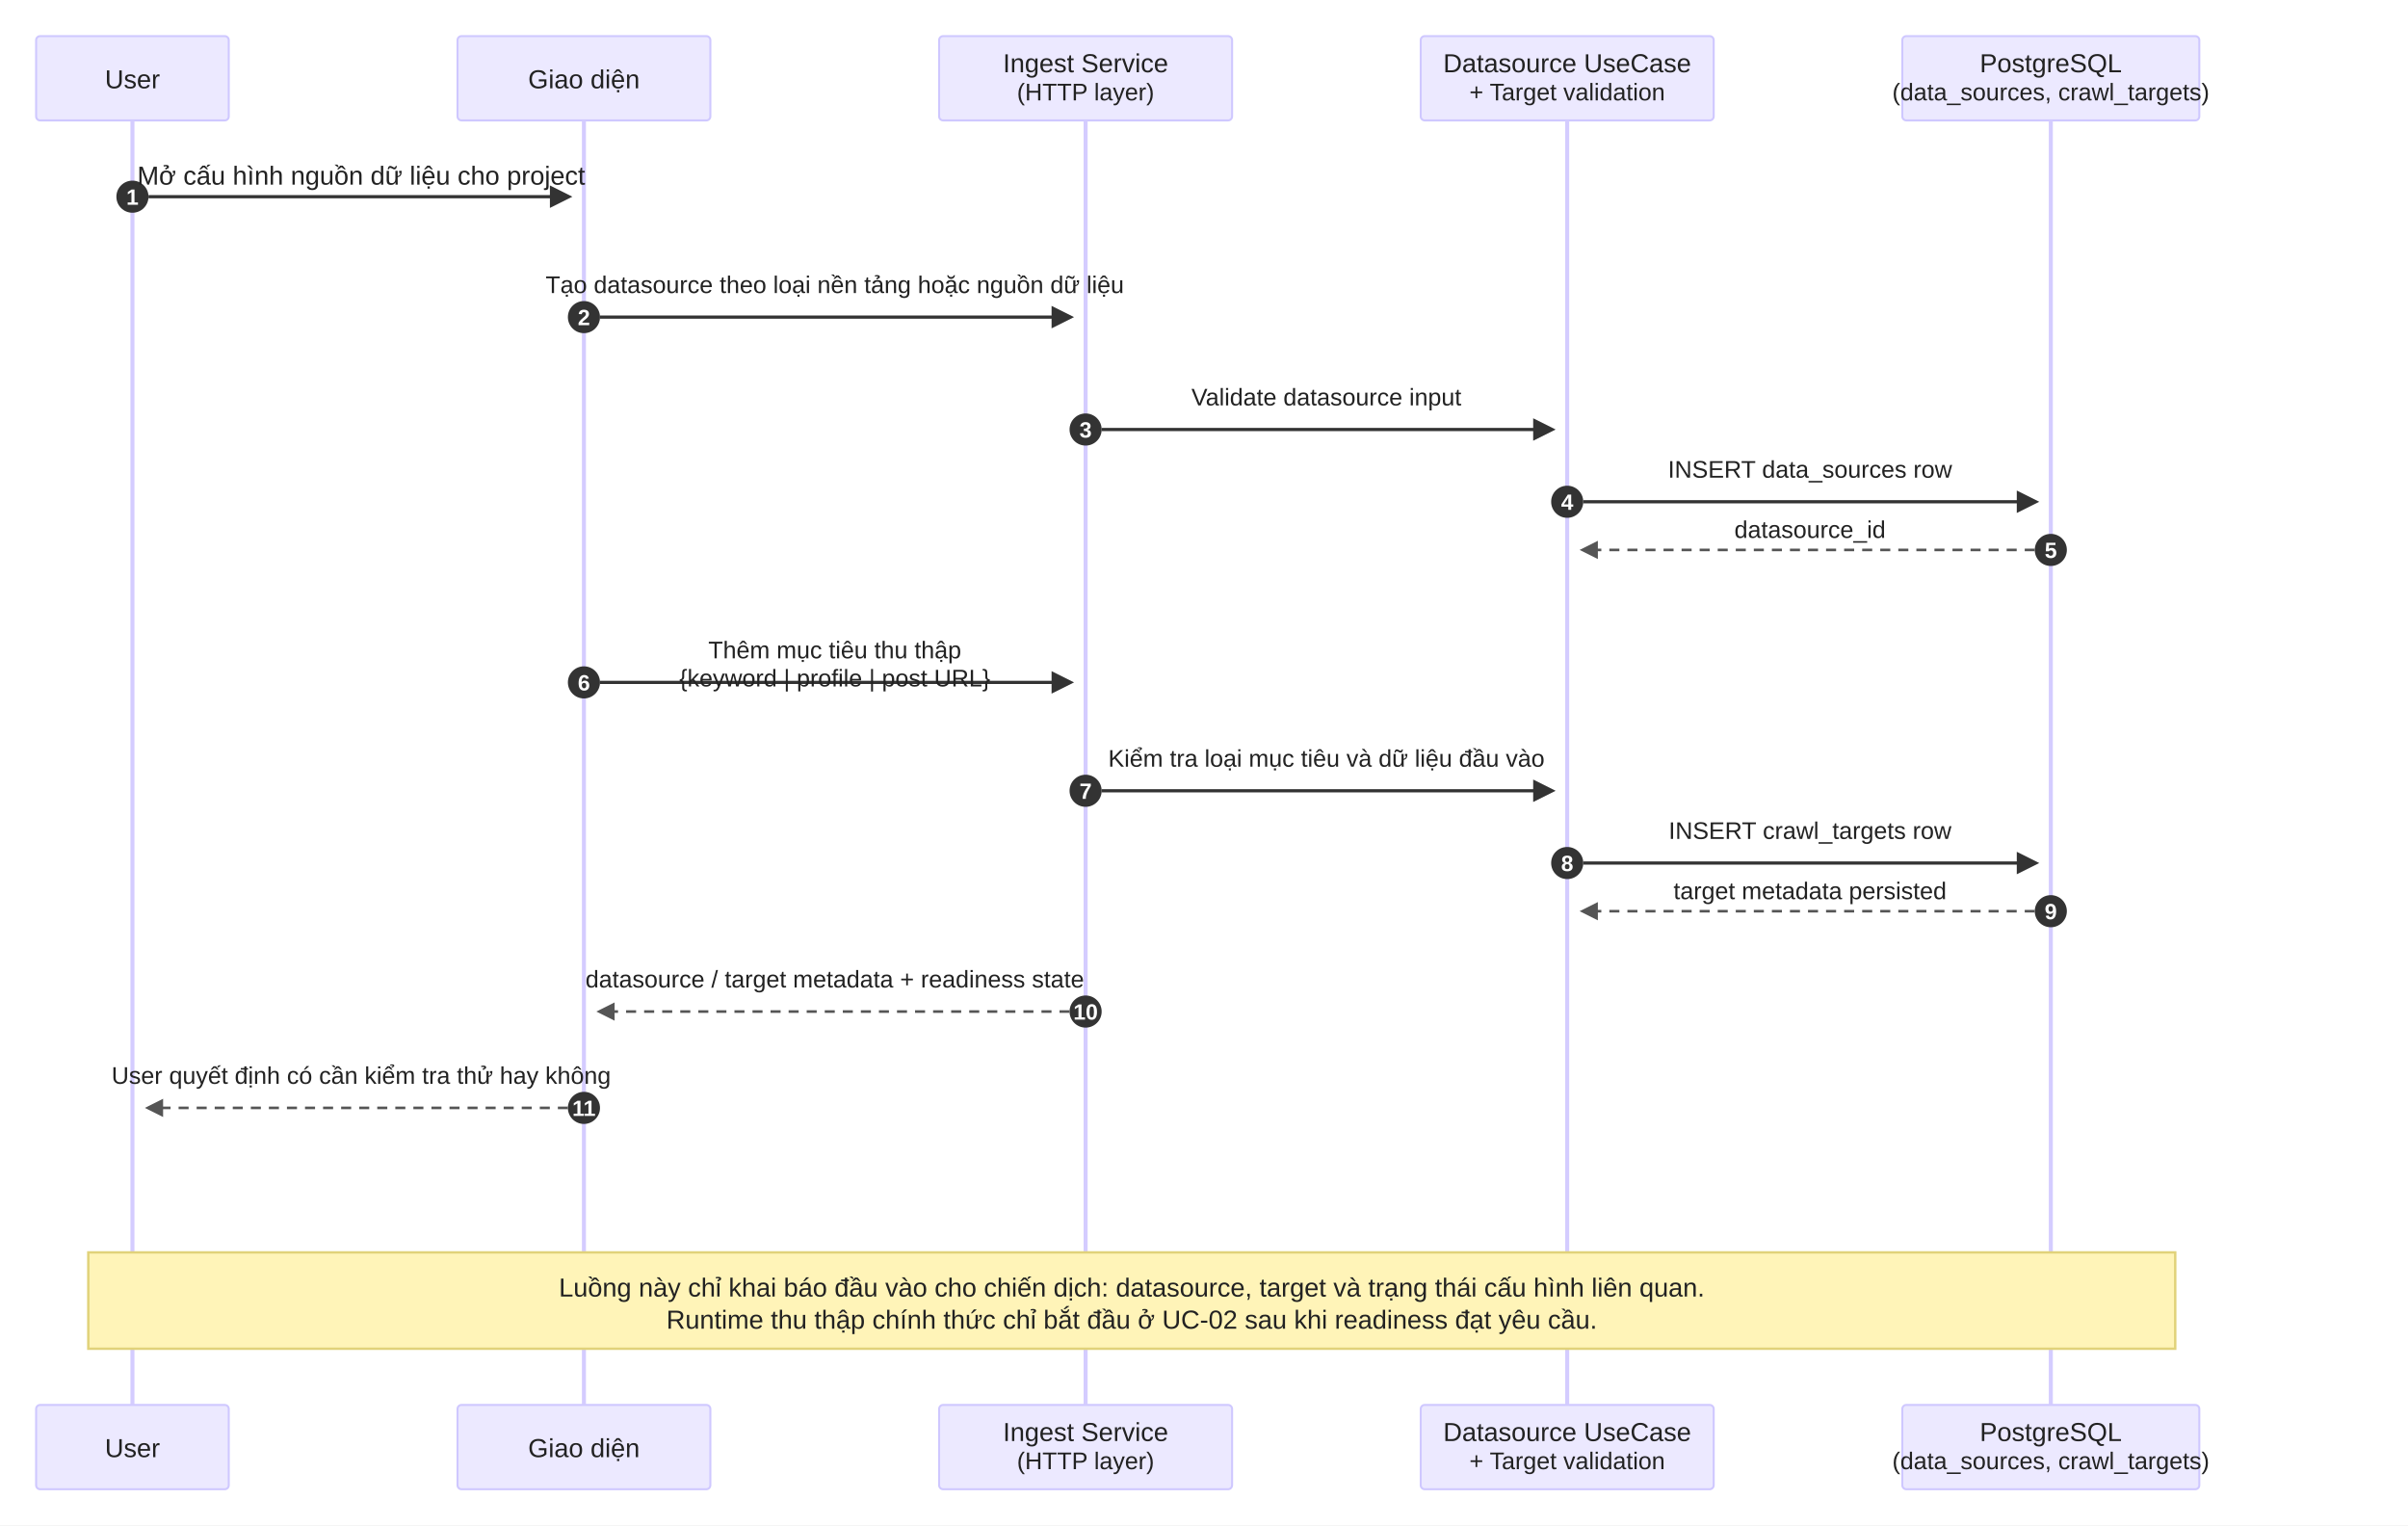
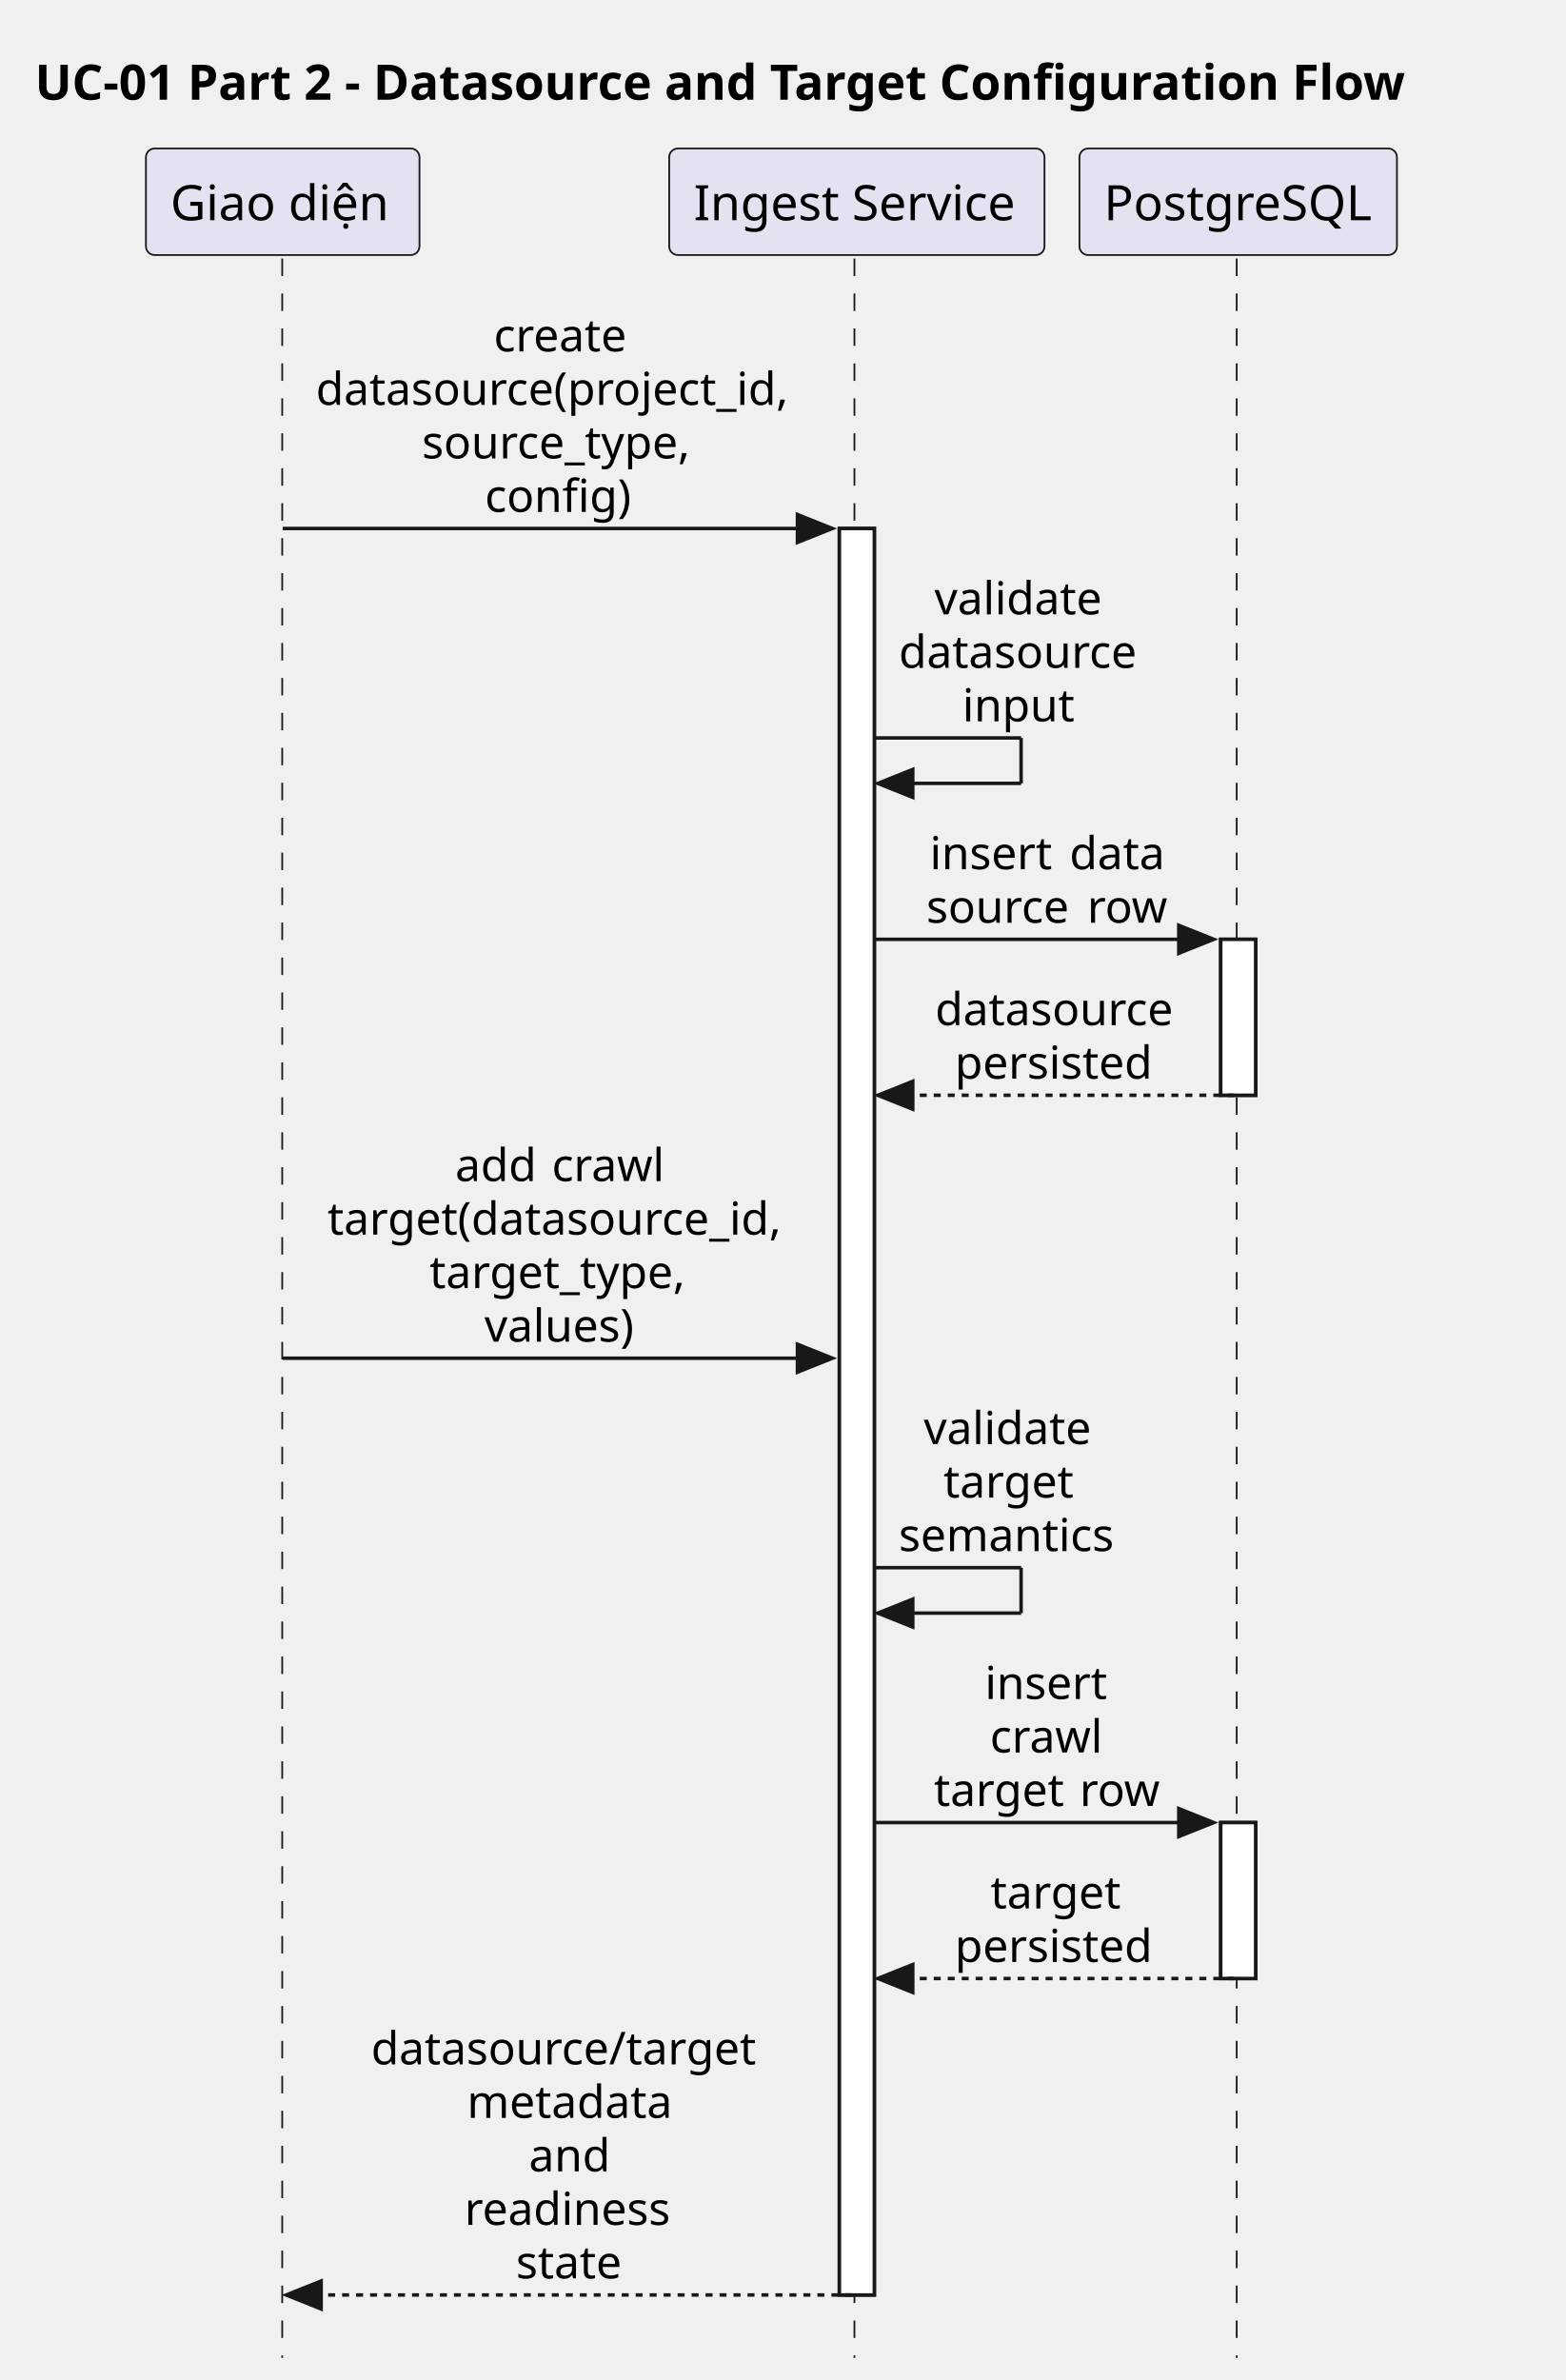
- <svg xmlns="http://www.w3.org/2000/svg" width="1200" height="760" viewBox="0 0 1200 760">
-   <defs>
-     <style>
-       .labelbox { fill: #ece9ff; stroke: #cfc8ff; stroke-width: 1; }
-       .lifeline { stroke: #d4ccff; stroke-width: 2; }
-       .msg { stroke: #333333; stroke-width: 1.6; fill: none; }
-       .ret { stroke: #555555; stroke-width: 1.3; stroke-dasharray: 5 4; fill: none; }
-       .note { fill: #fff4b8; stroke: #e1d27a; stroke-width: 1.2; }
-       .t { font-family: Arial, Helvetica, sans-serif; font-size: 13px; fill: #222222; }
-       .ts { font-family: Arial, Helvetica, sans-serif; font-size: 12px; fill: #222222; }
-       .step { fill: #333333; }
-       .steptext { font-family: Arial, Helvetica, sans-serif; font-size: 11px; fill: #ffffff; font-weight: bold; }
-     </style>
-     <marker id="arrow" viewBox="0 0 10 10" refX="8" refY="5" markerWidth="7" markerHeight="7" orient="auto-start-reverse">
-       <path d="M 0 0 L 10 5 L 0 10 z" fill="#333333" />
-     </marker>
-     <marker id="arrowDash" viewBox="0 0 10 10" refX="8" refY="5" markerWidth="7" markerHeight="7" orient="auto-start-reverse">
-       <path d="M 0 0 L 10 5 L 0 10 z" fill="#555555" />
-     </marker>
-   </defs>
-   <rect x="0" y="0" width="1200" height="760" fill="#ffffff" />
-   <rect class="labelbox" x="18" y="18" width="96" height="42" rx="2" />
-   <rect class="labelbox" x="228" y="18" width="126" height="42" rx="2" />
-   <rect class="labelbox" x="468" y="18" width="146" height="42" rx="2" />
-   <rect class="labelbox" x="708" y="18" width="146" height="42" rx="2" />
-   <rect class="labelbox" x="948" y="18" width="148" height="42" rx="2" />
-   <text class="t" x="66" y="44" text-anchor="middle">User</text>
-   <text class="t" x="291" y="44" text-anchor="middle">Giao diện</text>
-   <text class="t" x="541" y="36" text-anchor="middle">Ingest Service</text>
-   <text class="ts" x="541" y="50" text-anchor="middle">(HTTP layer)</text>
-   <text class="t" x="781" y="36" text-anchor="middle">Datasource UseCase</text>
-   <text class="ts" x="781" y="50" text-anchor="middle">+ Target validation</text>
-   <text class="t" x="1022" y="36" text-anchor="middle">PostgreSQL</text>
-   <text class="ts" x="1022" y="50" text-anchor="middle">(data_sources, crawl_targets)</text>
-   <rect class="labelbox" x="18" y="700" width="96" height="42" rx="2" />
-   <rect class="labelbox" x="228" y="700" width="126" height="42" rx="2" />
-   <rect class="labelbox" x="468" y="700" width="146" height="42" rx="2" />
-   <rect class="labelbox" x="708" y="700" width="146" height="42" rx="2" />
-   <rect class="labelbox" x="948" y="700" width="148" height="42" rx="2" />
-   <text class="t" x="66" y="726" text-anchor="middle">User</text>
-   <text class="t" x="291" y="726" text-anchor="middle">Giao diện</text>
-   <text class="t" x="541" y="718" text-anchor="middle">Ingest Service</text>
-   <text class="ts" x="541" y="732" text-anchor="middle">(HTTP layer)</text>
-   <text class="t" x="781" y="718" text-anchor="middle">Datasource UseCase</text>
-   <text class="ts" x="781" y="732" text-anchor="middle">+ Target validation</text>
-   <text class="t" x="1022" y="718" text-anchor="middle">PostgreSQL</text>
-   <text class="ts" x="1022" y="732" text-anchor="middle">(data_sources, crawl_targets)</text>
-   <line class="lifeline" x1="66" y1="60" x2="66" y2="700" />
-   <line class="lifeline" x1="291" y1="60" x2="291" y2="700" />
-   <line class="lifeline" x1="541" y1="60" x2="541" y2="700" />
-   <line class="lifeline" x1="781" y1="60" x2="781" y2="700" />
-   <line class="lifeline" x1="1022" y1="60" x2="1022" y2="700" />
-   <circle class="step" cx="66" cy="98" r="8" />
-   <text class="steptext" x="66" y="102" text-anchor="middle">1</text>
-   <line class="msg" x1="74" y1="98" x2="283" y2="98" marker-end="url(#arrow)" />
-   <text class="t" x="180" y="92" text-anchor="middle">Mở cấu hình nguồn dữ liệu cho project</text>
-   <circle class="step" cx="291" cy="158" r="8" />
-   <text class="steptext" x="291" y="162" text-anchor="middle">2</text>
-   <line class="msg" x1="299" y1="158" x2="533" y2="158" marker-end="url(#arrow)" />
-   <text class="ts" x="416" y="146" text-anchor="middle">Tạo datasource theo loại nền tảng hoặc nguồn dữ liệu</text>
-   <circle class="step" cx="541" cy="214" r="8" />
-   <text class="steptext" x="541" y="218" text-anchor="middle">3</text>
-   <line class="msg" x1="549" y1="214" x2="773" y2="214" marker-end="url(#arrow)" />
-   <text class="ts" x="661" y="202" text-anchor="middle">Validate datasource input</text>
-   <circle class="step" cx="781" cy="250" r="8" />
-   <text class="steptext" x="781" y="254" text-anchor="middle">4</text>
-   <line class="msg" x1="789" y1="250" x2="1014" y2="250" marker-end="url(#arrow)" />
-   <text class="ts" x="902" y="238" text-anchor="middle">INSERT data_sources row</text>
-   <circle class="step" cx="1022" cy="274" r="8" />
-   <text class="steptext" x="1022" y="278" text-anchor="middle">5</text>
-   <line class="ret" x1="1014" y1="274" x2="789" y2="274" marker-end="url(#arrowDash)" />
-   <text class="ts" x="902" y="268" text-anchor="middle">datasource_id</text>
-   <circle class="step" cx="291" cy="340" r="8" />
-   <text class="steptext" x="291" y="344" text-anchor="middle">6</text>
-   <line class="msg" x1="299" y1="340" x2="533" y2="340" marker-end="url(#arrow)" />
-   <text class="ts" x="416" y="328" text-anchor="middle">Thêm mục tiêu thu thập</text>
-   <text class="ts" x="416" y="342" text-anchor="middle">{keyword | profile | post URL}</text>
-   <circle class="step" cx="541" cy="394" r="8" />
-   <text class="steptext" x="541" y="398" text-anchor="middle">7</text>
-   <line class="msg" x1="549" y1="394" x2="773" y2="394" marker-end="url(#arrow)" />
-   <text class="ts" x="661" y="382" text-anchor="middle">Kiểm tra loại mục tiêu và dữ liệu đầu vào</text>
-   <circle class="step" cx="781" cy="430" r="8" />
-   <text class="steptext" x="781" y="434" text-anchor="middle">8</text>
-   <line class="msg" x1="789" y1="430" x2="1014" y2="430" marker-end="url(#arrow)" />
-   <text class="ts" x="902" y="418" text-anchor="middle">INSERT crawl_targets row</text>
-   <circle class="step" cx="1022" cy="454" r="8" />
-   <text class="steptext" x="1022" y="458" text-anchor="middle">9</text>
-   <line class="ret" x1="1014" y1="454" x2="789" y2="454" marker-end="url(#arrowDash)" />
-   <text class="ts" x="902" y="448" text-anchor="middle">target metadata persisted</text>
-   <circle class="step" cx="541" cy="504" r="8" />
-   <text class="steptext" x="541" y="508" text-anchor="middle">10</text>
-   <line class="ret" x1="533" y1="504" x2="299" y2="504" marker-end="url(#arrowDash)" />
-   <text class="ts" x="416" y="492" text-anchor="middle">datasource / target metadata + readiness state</text>
-   <circle class="step" cx="291" cy="552" r="8" />
-   <text class="steptext" x="291" y="556" text-anchor="middle">11</text>
-   <line class="ret" x1="283" y1="552" x2="74" y2="552" marker-end="url(#arrowDash)" />
-   <text class="ts" x="180" y="540" text-anchor="middle">User quyết định có cần kiểm tra thử hay không</text>
-   <rect class="note" x="44" y="624" width="1040" height="48" />
-   <text class="t" x="564" y="646" text-anchor="middle">Luồng này chỉ khai báo đầu vào cho chiến dịch: datasource, target và trạng thái cấu hình liên quan.</text>
-   <text class="t" x="564" y="662" text-anchor="middle">Runtime thu thập chính thức chỉ bắt đầu ở UC-02 sau khi readiness đạt yêu cầu.</text>
+ <svg xmlns="http://www.w3.org/2000/svg" contentStyleType="text/css" data-diagram-type="SEQUENCE" height="681px" preserveAspectRatio="none" style="width:448px;height:681px;background:#FFFFFF;" version="1.1" viewBox="0 0 448 681" width="448px" zoomAndPan="magnify">
+   <defs />
+   <g>
+     <text fill="#000000" font-family="sans-serif" font-size="14" font-weight="bold" lengthAdjust="spacing" textLength="420.478" x="10" y="28.535">UC-01 Part 2 - Datasource and Target Configuration Flow</text>
+     <g>
+       <rect fill="#FFFFFF" height="505.453" style="stroke:#181818;stroke-width:1;" width="10" x="240.181" y="151.219" />
+     </g>
+     <g>
+       <rect fill="#FFFFFF" height="44.621" style="stroke:#181818;stroke-width:1;" width="10" x="349.298" y="268.772" />
+     </g>
+     <g>
+       <rect fill="#FFFFFF" height="44.621" style="stroke:#181818;stroke-width:1;" width="10" x="349.298" y="521.498" />
+     </g>
+     <g>
+       <rect fill="#000000" fill-opacity="0" height="600.695" width="8" x="76.891" y="73.977" />
+       <line style="stroke:#181818;stroke-width:0.5;stroke-dasharray:5,5;" x1="80.755" x2="80.755" y1="73.977" y2="674.672" />
+     </g>
+     <g>
+       <rect fill="#000000" fill-opacity="0" height="600.695" width="8" x="241.181" y="73.977" />
+       <line style="stroke:#181818;stroke-width:0.5;stroke-dasharray:5,5;" x1="244.488" x2="244.488" y1="73.977" y2="674.672" />
+     </g>
+     <g>
+       <rect fill="#000000" fill-opacity="0" height="600.695" width="8" x="350.298" y="73.977" />
+       <line style="stroke:#181818;stroke-width:0.5;stroke-dasharray:5,5;" x1="353.873" x2="353.873" y1="73.977" y2="674.672" />
+     </g>
+     <g class="participant participant-head" data-participant="UI">
+       <rect fill="#E2E2F0" height="30.488" rx="2.5" ry="2.5" style="stroke:#181818;stroke-width:0.5;" width="78.272" x="41.755" y="42.488" />
+       <text fill="#000000" font-family="sans-serif" font-size="14" lengthAdjust="spacing" textLength="64.272" x="48.755" y="63.023">Giao diện</text>
+     </g>
+     <g class="participant participant-head" data-participant="IngestService">
+       <rect fill="#E2E2F0" height="30.488" rx="2.5" ry="2.5" style="stroke:#181818;stroke-width:0.5;" width="107.386" x="191.488" y="42.488" />
+       <text fill="#000000" font-family="sans-serif" font-size="14" lengthAdjust="spacing" textLength="93.386" x="198.488" y="63.023">Ingest Service</text>
+     </g>
+     <g class="participant participant-head" data-participant="PostgreSQL">
+       <rect fill="#E2E2F0" height="30.488" rx="2.5" ry="2.5" style="stroke:#181818;stroke-width:0.5;" width="90.85" x="308.873" y="42.488" />
+       <text fill="#000000" font-family="sans-serif" font-size="14" lengthAdjust="spacing" textLength="76.85" x="315.873" y="63.023">PostgreSQL</text>
+     </g>
+     <g>
+       <rect fill="#FFFFFF" height="505.453" style="stroke:#181818;stroke-width:1;" width="10" x="240.181" y="151.219" />
+     </g>
+     <g>
+       <rect fill="#FFFFFF" height="44.621" style="stroke:#181818;stroke-width:1;" width="10" x="349.298" y="268.772" />
+     </g>
+     <g>
+       <rect fill="#FFFFFF" height="44.621" style="stroke:#181818;stroke-width:1;" width="10" x="349.298" y="521.498" />
+     </g>
+     <g class="message" data-participant-1="UI" data-participant-2="IngestService">
+       <polygon fill="#181818" points="228.181,147.219,238.181,151.219,228.181,155.219" style="stroke:#181818;stroke-width:1;" />
+       <line style="stroke:#181818;stroke-width:1;" x1="80.891" x2="234.181" y1="151.219" y2="151.219" />
+       <text fill="#000000" font-family="sans-serif" font-size="13" lengthAdjust="spacing" textLength="38.505" x="141.283" y="100.545">create</text>
+       <text fill="#000000" font-family="sans-serif" font-size="13" lengthAdjust="spacing" textLength="140.29" x="90.391" y="115.856">datasource(project_id,</text>
+       <text fill="#000000" font-family="sans-serif" font-size="13" lengthAdjust="spacing" textLength="79.593" x="120.739" y="131.166">source_type,</text>
+       <text fill="#000000" font-family="sans-serif" font-size="13" lengthAdjust="spacing" textLength="43.583" x="138.744" y="146.477">config)</text>
+     </g>
+     <g class="message" data-participant-1="IngestService" data-participant-2="IngestService">
+       <line style="stroke:#181818;stroke-width:1;" x1="250.181" x2="292.181" y1="211.15" y2="211.15" />
+       <line style="stroke:#181818;stroke-width:1;" x1="292.181" x2="292.181" y1="211.15" y2="224.15" />
+       <line style="stroke:#181818;stroke-width:1;" x1="251.181" x2="292.181" y1="224.15" y2="224.15" />
+       <polygon fill="#181818" points="261.181,220.15,251.181,224.15,261.181,228.15" style="stroke:#181818;stroke-width:1;" />
+       <text fill="#000000" font-family="sans-serif" font-size="13" lengthAdjust="spacing" textLength="48.89" x="267.388" y="175.787">validate</text>
+       <text fill="#000000" font-family="sans-serif" font-size="13" lengthAdjust="spacing" textLength="69.304" x="257.181" y="191.098">datasource</text>
+       <text fill="#000000" font-family="sans-serif" font-size="13" lengthAdjust="spacing" textLength="32.938" x="275.363" y="206.408">input</text>
+     </g>
+     <g class="message" data-participant-1="IngestService" data-participant-2="PostgreSQL">
+       <polygon fill="#181818" points="337.298,264.772,347.298,268.772,337.298,272.772" style="stroke:#181818;stroke-width:1;" />
+       <line style="stroke:#181818;stroke-width:1;" x1="250.181" x2="343.298" y1="268.772" y2="268.772" />
+       <text fill="#000000" font-family="sans-serif" font-size="13" lengthAdjust="spacing" textLength="35.877" x="266.043" y="248.719">insert</text>
+       <text fill="#000000" font-family="sans-serif" font-size="13" lengthAdjust="spacing" textLength="4.113" x="301.92" y="248.719"> </text>
+       <text fill="#000000" font-family="sans-serif" font-size="13" lengthAdjust="spacing" textLength="27.403" x="306.033" y="248.719">data</text>
+       <text fill="#000000" font-family="sans-serif" font-size="13" lengthAdjust="spacing" textLength="41.901" x="265.072" y="264.029">source</text>
+       <text fill="#000000" font-family="sans-serif" font-size="13" lengthAdjust="spacing" textLength="4.113" x="306.973" y="264.029"> </text>
+       <text fill="#000000" font-family="sans-serif" font-size="13" lengthAdjust="spacing" textLength="23.321" x="311.086" y="264.029">row</text>
+     </g>
+     <g class="message" data-participant-1="PostgreSQL" data-participant-2="IngestService">
+       <polygon fill="#181818" points="261.181,309.393,251.181,313.393,261.181,317.393" style="stroke:#181818;stroke-width:1;" />
+       <line style="stroke:#181818;stroke-width:1;stroke-dasharray:2,2;" x1="255.181" x2="353.298" y1="313.393" y2="313.393" />
+       <text fill="#000000" font-family="sans-serif" font-size="13" lengthAdjust="spacing" textLength="69.304" x="267.588" y="293.34">datasource</text>
+       <text fill="#000000" font-family="sans-serif" font-size="13" lengthAdjust="spacing" textLength="58.043" x="273.218" y="308.65">persisted</text>
+     </g>
+     <g class="message" data-participant-1="UI" data-participant-2="IngestService">
+       <polygon fill="#181818" points="228.181,384.635,238.181,388.635,228.181,392.635" style="stroke:#181818;stroke-width:1;" />
+       <line style="stroke:#181818;stroke-width:1;" x1="80.891" x2="234.181" y1="388.635" y2="388.635" />
+       <text fill="#000000" font-family="sans-serif" font-size="13" lengthAdjust="spacing" textLength="23.544" x="130.242" y="337.961">add</text>
+       <text fill="#000000" font-family="sans-serif" font-size="13" lengthAdjust="spacing" textLength="4.113" x="153.785" y="337.961"> </text>
+       <text fill="#000000" font-family="sans-serif" font-size="13" lengthAdjust="spacing" textLength="32.932" x="157.898" y="337.961">crawl</text>
+       <text fill="#000000" font-family="sans-serif" font-size="13" lengthAdjust="spacing" textLength="133.656" x="93.708" y="353.272">target(datasource_id,</text>
+       <text fill="#000000" font-family="sans-serif" font-size="13" lengthAdjust="spacing" textLength="75.264" x="122.904" y="368.582">target_type,</text>
+       <text fill="#000000" font-family="sans-serif" font-size="13" lengthAdjust="spacing" textLength="43.831" x="138.621" y="383.893">values)</text>
+     </g>
+     <g class="message" data-participant-1="IngestService" data-participant-2="IngestService">
+       <line style="stroke:#181818;stroke-width:1;" x1="250.181" x2="292.181" y1="448.566" y2="448.566" />
+       <line style="stroke:#181818;stroke-width:1;" x1="292.181" x2="292.181" y1="448.566" y2="461.566" />
+       <line style="stroke:#181818;stroke-width:1;" x1="251.181" x2="292.181" y1="461.566" y2="461.566" />
+       <polygon fill="#181818" points="261.181,457.566,251.181,461.566,261.181,465.566" style="stroke:#181818;stroke-width:1;" />
+       <text fill="#000000" font-family="sans-serif" font-size="13" lengthAdjust="spacing" textLength="48.89" x="264.315" y="413.203">validate</text>
+       <text fill="#000000" font-family="sans-serif" font-size="13" lengthAdjust="spacing" textLength="37.572" x="269.974" y="428.514">target</text>
+       <text fill="#000000" font-family="sans-serif" font-size="13" lengthAdjust="spacing" textLength="63.159" x="257.181" y="443.824">semantics</text>
+     </g>
+     <g class="message" data-participant-1="IngestService" data-participant-2="PostgreSQL">
+       <polygon fill="#181818" points="337.298,517.498,347.298,521.498,337.298,525.498" style="stroke:#181818;stroke-width:1;" />
+       <line style="stroke:#181818;stroke-width:1;" x1="250.181" x2="343.298" y1="521.498" y2="521.498" />
+       <text fill="#000000" font-family="sans-serif" font-size="13" lengthAdjust="spacing" textLength="35.877" x="281.801" y="486.135">insert</text>
+       <text fill="#000000" font-family="sans-serif" font-size="13" lengthAdjust="spacing" textLength="32.932" x="283.274" y="501.445">crawl</text>
+       <text fill="#000000" font-family="sans-serif" font-size="13" lengthAdjust="spacing" textLength="37.572" x="267.236" y="516.756">target</text>
+       <text fill="#000000" font-family="sans-serif" font-size="13" lengthAdjust="spacing" textLength="4.113" x="304.808" y="516.756"> </text>
+       <text fill="#000000" font-family="sans-serif" font-size="13" lengthAdjust="spacing" textLength="23.321" x="308.921" y="516.756">row</text>
+     </g>
+     <g class="message" data-participant-1="PostgreSQL" data-participant-2="IngestService">
+       <polygon fill="#181818" points="261.181,562.119,251.181,566.119,261.181,570.119" style="stroke:#181818;stroke-width:1;" />
+       <line style="stroke:#181818;stroke-width:1;stroke-dasharray:2,2;" x1="255.181" x2="353.298" y1="566.119" y2="566.119" />
+       <text fill="#000000" font-family="sans-serif" font-size="13" lengthAdjust="spacing" textLength="37.572" x="283.454" y="546.066">target</text>
+       <text fill="#000000" font-family="sans-serif" font-size="13" lengthAdjust="spacing" textLength="58.043" x="273.218" y="561.377">persisted</text>
+     </g>
+     <g class="message" data-participant-1="IngestService" data-participant-2="UI">
+       <polygon fill="#181818" points="91.891,652.672,81.891,656.672,91.891,660.672" style="stroke:#181818;stroke-width:1;" />
+       <line style="stroke:#181818;stroke-width:1;stroke-dasharray:2,2;" x1="85.891" x2="244.181" y1="656.672" y2="656.672" />
+       <text fill="#000000" font-family="sans-serif" font-size="13" lengthAdjust="spacing" textLength="113.693" x="106.189" y="590.688">datasource/target</text>
+       <text fill="#000000" font-family="sans-serif" font-size="13" lengthAdjust="spacing" textLength="58.824" x="133.624" y="605.998">metadata</text>
+       <text fill="#000000" font-family="sans-serif" font-size="13" lengthAdjust="spacing" textLength="23.429" x="151.321" y="621.309">and</text>
+       <text fill="#000000" font-family="sans-serif" font-size="13" lengthAdjust="spacing" textLength="60.246" x="132.913" y="636.619">readiness</text>
+       <text fill="#000000" font-family="sans-serif" font-size="13" lengthAdjust="spacing" textLength="30.773" x="147.649" y="651.93">state</text>
+     </g>
+   </g>
</svg>
